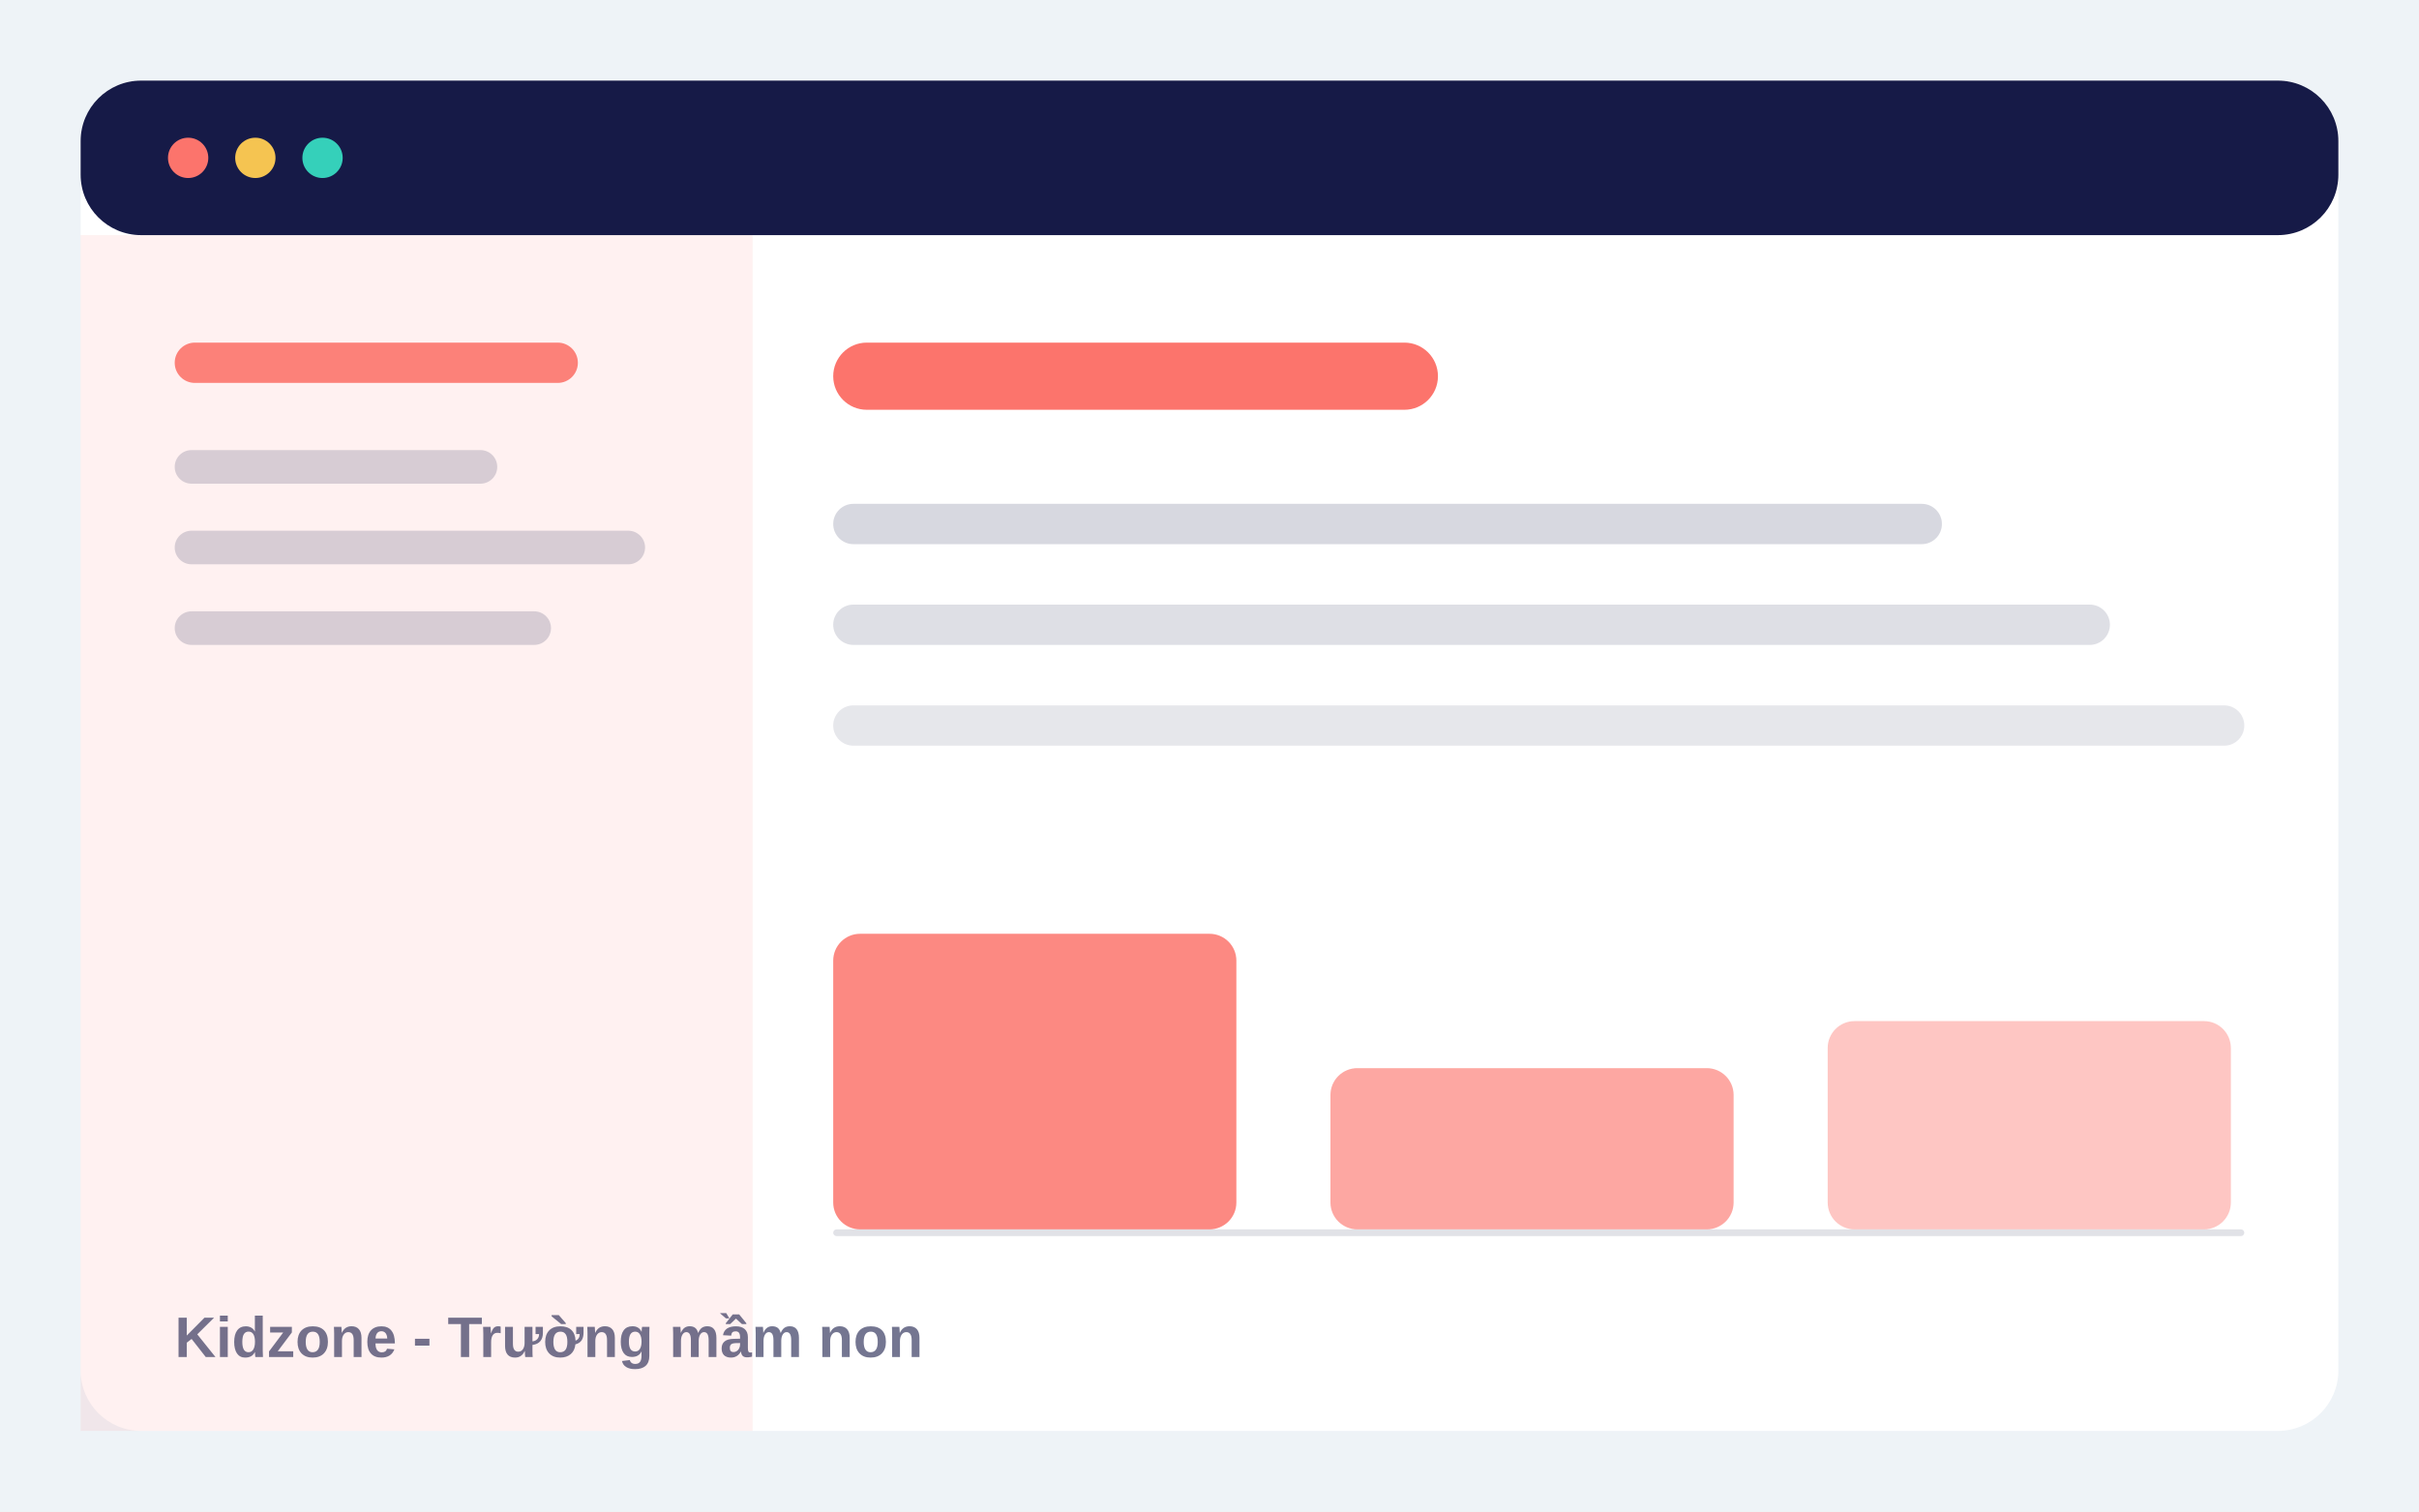
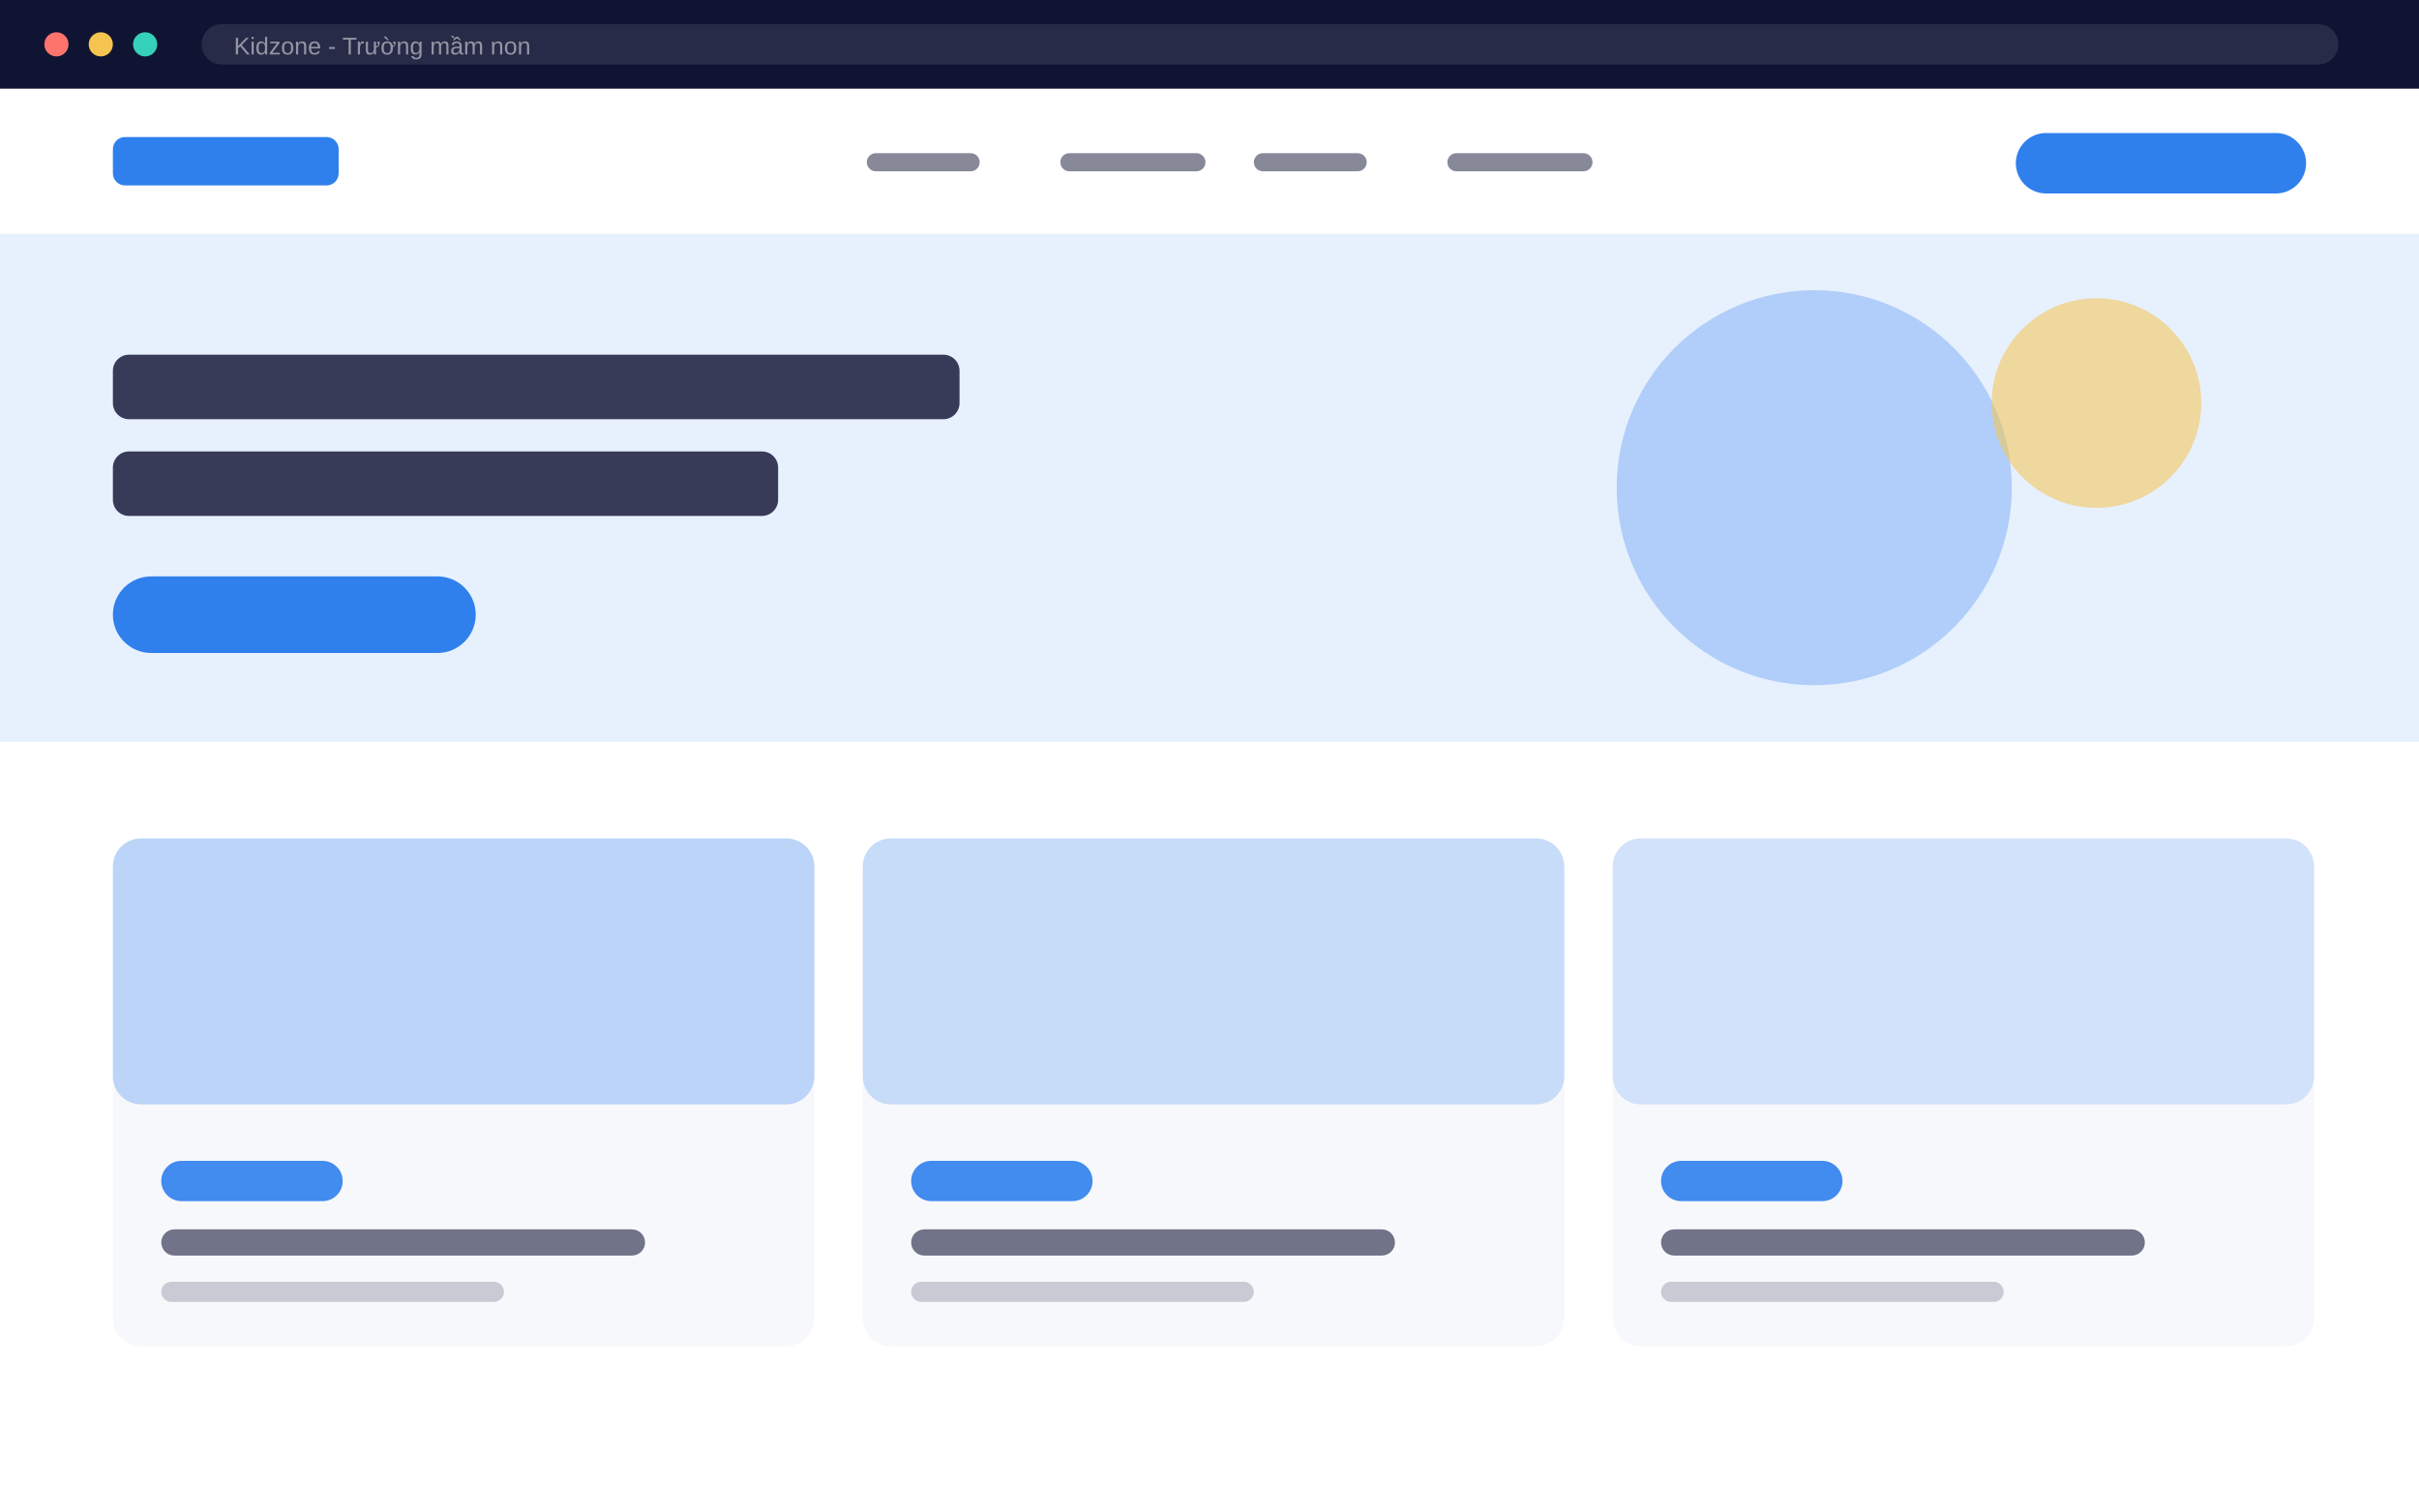
- <svg xmlns="http://www.w3.org/2000/svg" viewBox="0 0 720 450" width="720" height="450" role="img" aria-label="Kidzone - Trường mầm non">
-   <rect width="720" height="450" fill="#eef3f7" />
-   <rect x="24" y="24" width="672" height="402" rx="18" fill="#ffffff" />
-   <rect x="24" y="24" width="672" height="46" rx="18" fill="#020637" opacity="0.92" />
-   <circle cx="56" cy="47" r="6" fill="#fc746c" />
-   <circle cx="76" cy="47" r="6" fill="#f5c451" />
-   <circle cx="96" cy="47" r="6" fill="#35d0ba" />
-   <rect x="24" y="70" width="200" height="356" fill="#fc746c" opacity="0.1" />
-   <rect x="52" y="102" width="120" height="12" rx="6" fill="#fc746c" opacity="0.9" />
-   <rect x="52" y="134" width="96" height="10" rx="5" fill="#020637" opacity="0.16" />
-   <rect x="52" y="158" width="140" height="10" rx="5" fill="#020637" opacity="0.16" />
-   <rect x="52" y="182" width="112" height="10" rx="5" fill="#020637" opacity="0.16" />
-   <rect x="248" y="102" width="180" height="20" rx="10" fill="#fc746c" />
-   <rect x="248" y="150" width="330" height="12" rx="6" fill="#020637" opacity="0.16" />
-   <rect x="248" y="180" width="380" height="12" rx="6" fill="#020637" opacity="0.13" />
-   <rect x="248" y="210" width="420" height="12" rx="6" fill="#020637" opacity="0.1" />
-   <rect x="248" y="278" width="120" height="88" rx="8" fill="#fc746c" opacity="0.85" />
-   <rect x="396" y="318" width="120" height="48" rx="8" fill="#fc746c" opacity="0.63" />
-   <rect x="544" y="304" width="120" height="62" rx="8" fill="#fc746c" opacity="0.41" />
-   <rect x="248" y="366" width="420" height="2" rx="1" fill="#020637" opacity="0.12" />
-   <text x="52" y="404" font-family="Manrope, Arial, sans-serif" font-size="17" font-weight="700" fill="#020637" opacity="0.55">Kidzone - Trường mầm non</text>
+ <svg xmlns="http://www.w3.org/2000/svg" viewBox="0 0 1200 750" width="1200" height="750" role="img" aria-label="Kidzone - Trường mầm non">
+   <rect width="1200" height="750" fill="#ffffff" />
+   <rect x="0" y="44" width="1200" height="750" fill="#ffffff" />
+   <rect x="0" y="44" width="1200" height="72" fill="#ffffff" />
+   <rect x="56" y="68" width="112" height="24" rx="6" fill="#2f80ed" />
+   <rect x="430" y="76" width="56" height="9" rx="4.5" fill="#101433" opacity="0.5" />
+   <rect x="526" y="76" width="72" height="9" rx="4.5" fill="#101433" opacity="0.5" />
+   <rect x="622" y="76" width="56" height="9" rx="4.5" fill="#101433" opacity="0.5" />
+   <rect x="718" y="76" width="72" height="9" rx="4.5" fill="#101433" opacity="0.5" />
+   <rect x="1000" y="66" width="144" height="30" rx="15" fill="#2f80ed" />
+   <rect x="0" y="116" width="1200" height="252" fill="#2f80ed" opacity="0.12" />
+   <rect x="56" y="176" width="420" height="32" rx="8" fill="#101433" opacity="0.82" />
+   <rect x="56" y="224" width="330" height="32" rx="8" fill="#101433" opacity="0.82" />
+   <rect x="56" y="286" width="180" height="38" rx="19" fill="#2f80ed" />
+   <circle cx="900" cy="242" r="98" fill="#2f80ed" opacity="0.3" />
+   <circle cx="1040" cy="200" r="52" fill="#f5c451" opacity="0.55" />
+   <rect x="56" y="416" width="348" height="252" rx="14" fill="#f7f8fc" />
+   <rect x="56" y="416" width="348" height="132" rx="14" fill="#2f80ed" opacity="0.3" />
+   <rect x="80" y="576" width="90" height="20" rx="10" fill="#2f80ed" opacity="0.9" />
+   <rect x="80" y="610" width="240" height="13" rx="6.5" fill="#101433" opacity="0.58" />
+   <rect x="80" y="636" width="170" height="10" rx="5" fill="#101433" opacity="0.2" />
+   <rect x="428" y="416" width="348" height="252" rx="14" fill="#f7f8fc" />
+   <rect x="428" y="416" width="348" height="132" rx="14" fill="#2f80ed" opacity="0.24" />
+   <rect x="452" y="576" width="90" height="20" rx="10" fill="#2f80ed" opacity="0.9" />
+   <rect x="452" y="610" width="240" height="13" rx="6.5" fill="#101433" opacity="0.58" />
+   <rect x="452" y="636" width="170" height="10" rx="5" fill="#101433" opacity="0.2" />
+   <rect x="800" y="416" width="348" height="252" rx="14" fill="#f7f8fc" />
+   <rect x="800" y="416" width="348" height="132" rx="14" fill="#2f80ed" opacity="0.18" />
+   <rect x="824" y="576" width="90" height="20" rx="10" fill="#2f80ed" opacity="0.9" />
+   <rect x="824" y="610" width="240" height="13" rx="6.5" fill="#101433" opacity="0.58" />
+   <rect x="824" y="636" width="170" height="10" rx="5" fill="#101433" opacity="0.2" />
+   <g>
+     <rect x="0" y="0" width="1200" height="44" fill="#101433" />
+     <circle cx="28" cy="22" r="6" fill="#fc746c" />
+     <circle cx="50" cy="22" r="6" fill="#f5c451" />
+     <circle cx="72" cy="22" r="6" fill="#35d0ba" />
+     <rect x="100" y="12" width="1060" height="20" rx="10" fill="#ffffff" opacity="0.1" />
+     <text x="116" y="27" font-family="Manrope, Arial, sans-serif" font-size="12" fill="#ffffff" opacity="0.5">Kidzone - Trường mầm non</text>
+   </g>
</svg>
